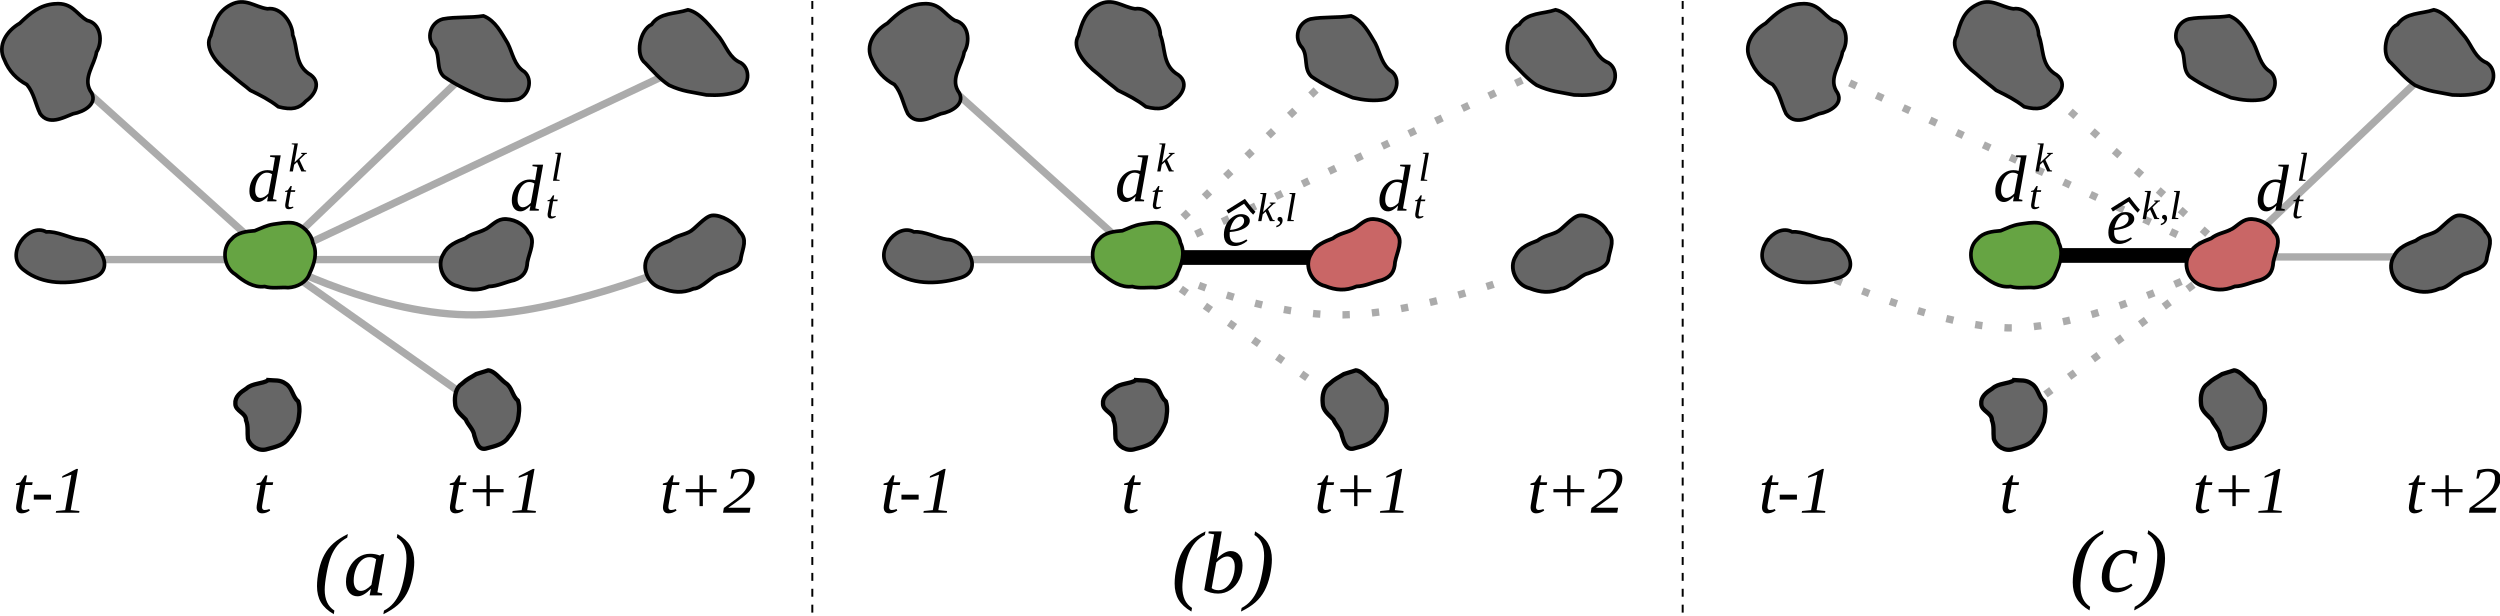
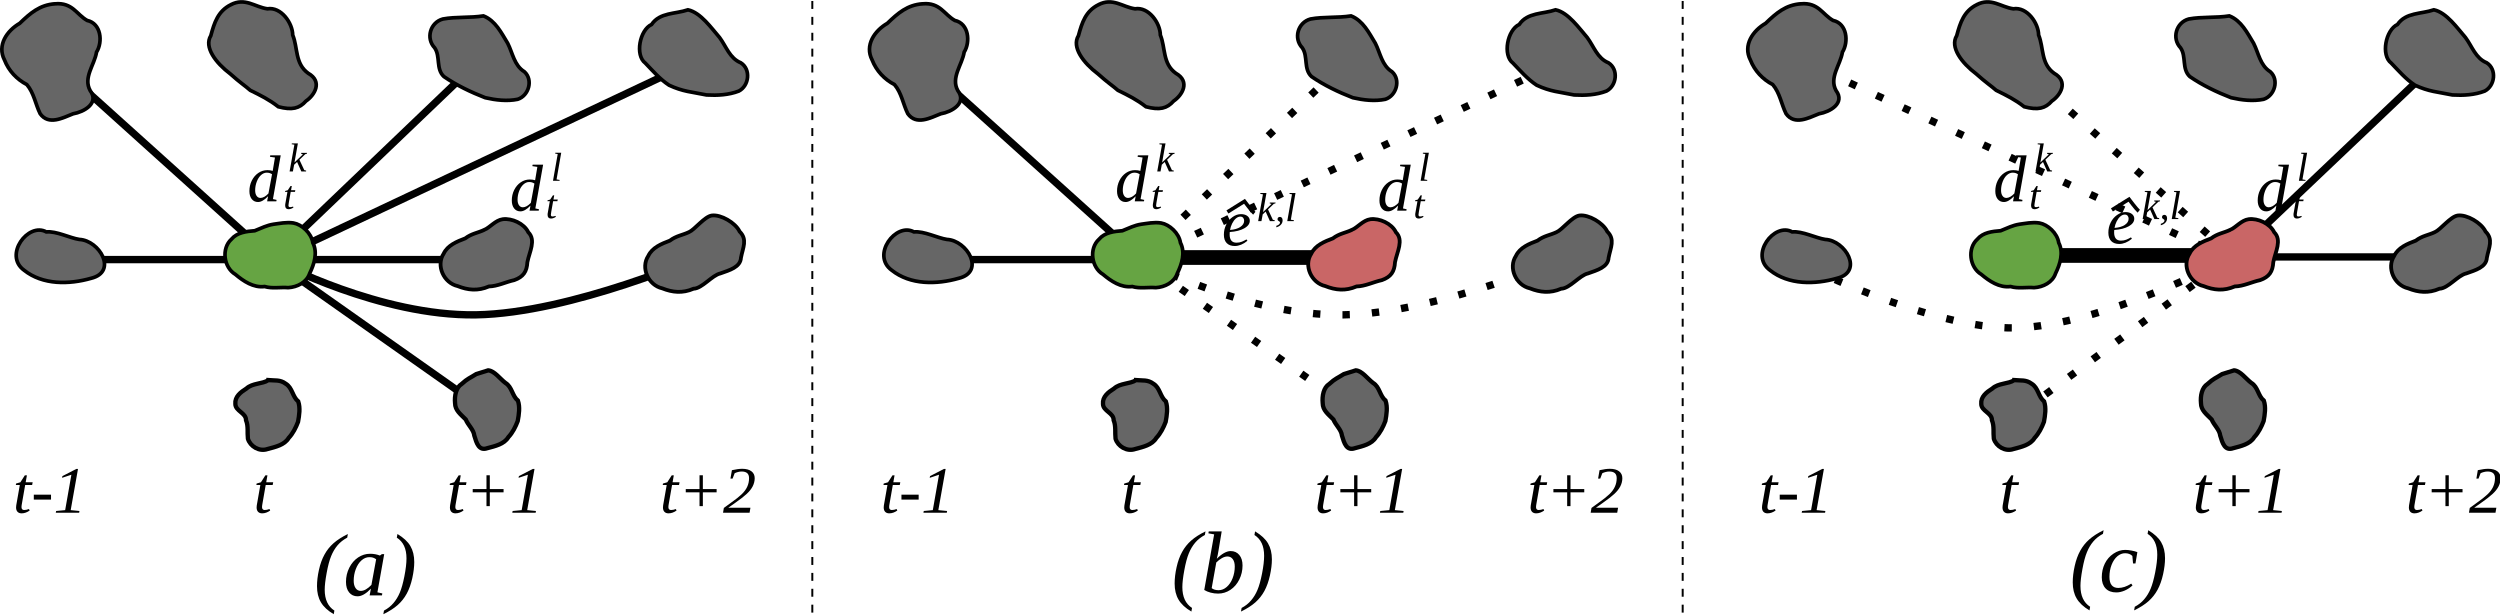
<svg xmlns="http://www.w3.org/2000/svg" width="678.576" height="166.967" id="svg2" version="1.1">
  <defs id="defs4" />
  <g id="layer1" transform="translate(-29.73416,-59.50795)">
-     <path style="opacity:0.33;fill:none;stroke:#000000;stroke-width:2;stroke-linecap:butt;stroke-linejoin:miter;stroke-opacity:1;stroke-miterlimit:4;stroke-dasharray:none" d="m 45.4,129.966 117.757,0" id="path3942" />
-     <path style="opacity:0.33;fill:none;stroke:#000000;stroke-width:2;stroke-linecap:butt;stroke-linejoin:miter;stroke-opacity:1;stroke-miterlimit:4;stroke-dasharray:none" d="m 44.387,76.256 59.183,53.305" id="path3944" />
-     <path style="opacity:0.33;fill:none;stroke:#000000;stroke-width:2;stroke-linecap:butt;stroke-linejoin:miter;stroke-opacity:1;stroke-miterlimit:4;stroke-dasharray:none" d="m 103.772,129.561 56.142,-53.71" id="path3946" />
-     <path style="opacity:0.33;fill:none;stroke:#000000;stroke-width:2;stroke-linecap:butt;stroke-linejoin:miter;stroke-opacity:1;stroke-miterlimit:4;stroke-dasharray:none" d="M 162.144,171.313 103.772,130.169 218.894,75.851" id="path3948" />
-     <path style="opacity:0.33;fill:none;stroke:#000000;stroke-width:2;stroke-linecap:butt;stroke-linejoin:miter;stroke-opacity:1;stroke-miterlimit:4;stroke-dasharray:none" d="m 104.988,130.574 c 0,0 27.97,14.796 53.913,14.39 25.943,-0.405 61.817,-16.214 61.817,-16.214" id="path3950" />
+     <path style="opacity:1;fill:none;stroke:#000000;stroke-width:2;stroke-linecap:butt;stroke-linejoin:miter;stroke-opacity:1;stroke-miterlimit:4;stroke-dasharray:none" d="m 45.4,129.966 117.757,0" id="path3942" />
+     <path style="opacity:1;fill:none;stroke:#000000;stroke-width:2;stroke-linecap:butt;stroke-linejoin:miter;stroke-opacity:1;stroke-miterlimit:4;stroke-dasharray:none" d="m 44.387,76.256 59.183,53.305" id="path3944" />
+     <path style="opacity:1;fill:none;stroke:#000000;stroke-width:2;stroke-linecap:butt;stroke-linejoin:miter;stroke-opacity:1;stroke-miterlimit:4;stroke-dasharray:none" d="m 103.772,129.561 56.142,-53.71" id="path3946" />
+     <path style="opacity:1;fill:none;stroke:#000000;stroke-width:2;stroke-linecap:butt;stroke-linejoin:miter;stroke-opacity:1;stroke-miterlimit:4;stroke-dasharray:none" d="M 162.144,171.313 103.772,130.169 218.894,75.851" id="path3948" />
+     <path style="opacity:1;fill:none;stroke:#000000;stroke-width:2;stroke-linecap:butt;stroke-linejoin:miter;stroke-opacity:1;stroke-miterlimit:4;stroke-dasharray:none" d="m 104.988,130.574 c 0,0 27.97,14.796 53.913,14.39 25.943,-0.405 61.817,-16.214 61.817,-16.214" id="path3950" />
    <path style="fill:#666666;stroke:#000000;stroke-width:1px;stroke-linecap:butt;stroke-linejoin:miter;stroke-opacity:1" d="m 44.694,60.539 c -4.183,0.284 -6.746,2.55 -9.608,5.301 -3.45,1.989 -6.22,5.931 -4.128,9.962 1.139,2.921 3.344,5.26 6.067,6.666 1.935,2.281 2.336,5.332 3.611,7.908 2.306,3.228 6.123,1.135 8.937,0.019 2.956,-0.501 7.181,-2.875 4.633,-6.298 -1.944,-3.548 1.179,-6.976 1.726,-10.432 1.744,-2.811 1.26,-7.794 -2.545,-8.611 -2.927,-1.643 -3.933,-4.892 -8.693,-4.517 z" id="path3757" />
    <path style="fill:#666666;stroke:#000000;stroke-width:1px;stroke-linecap:butt;stroke-linejoin:miter;stroke-opacity:1" d="m 92.357,60.799 c -3.453,1.765 -4.431,4.799 -5.404,8.393 -1.894,3.094 1.305,7.362 5.301,10.374 2.57,2.318 4.122,3.306 5.411,4.454 2.908,1.435 5.116,2.519 7.616,4.467 3.744,0.971 5.695,0.486 7.516,-1.564 2.277,-1.528 4.63,-5.258 0.572,-7.54 -3.606,-2.616 -2.775,-6.935 -4.183,-10.357 -0.024,-3.249 -3.15,-7.727 -6.876,-7.126 -3.417,-0.484 -6.051,-3.157 -9.952,-1.1 z" id="path3757-7" />
    <path style="fill:#666666;stroke:#000000;stroke-width:1px;stroke-linecap:butt;stroke-linejoin:miter;stroke-opacity:1" d="m 42.308,122.459 c -4.915,-2.725 -11.686,6.317 -6.029,10.402 5.068,4.039 12.231,3.888 18.163,2.191 7.315,-1.784 2.296,-10.306 -3.186,-10.555 -2.488,-0.364 -6.265,-2.321 -8.947,-2.038 z" id="path3783" />
    <path style="fill:#666666;stroke:#000000;stroke-width:1.035px;stroke-linecap:butt;stroke-linejoin:miter;stroke-opacity:1" d="m 161.2,121.896 c -1.771,0.835 -3.443,0.992 -5.185,2.312 -2.266,0.854 -4.782,1.88 -5.851,4.134 -2.143,3.244 0.006,7.972 3.796,8.821 2.794,1.108 5.473,1.387 8.48,0.096 2.313,-0.042 4.628,-1.234 6.866,-1.714 2.465,-0.881 3.434,-2.289 3.575,-4.883 0.541,-2.808 2.418,-5.949 0.246,-8.113 -1.139,-2.395 -4.486,-3.853 -6.924,-3.542 -2.007,0.279 -3.46,2.231 -5.003,2.89 z" id="path3799-0" />
    <path style="fill:#666666;stroke:#000000;stroke-width:1px;stroke-linecap:butt;stroke-linejoin:miter;stroke-opacity:1" d="m 160.956,63.825 c -3.649,0.584 -7.414,0.178 -11.022,0.843 -3.433,0.934 -4.673,5.259 -2.214,7.83 1.612,2.348 0.278,5.716 2.506,7.798 3.45,2.381 7.315,4.216 11.214,5.736 2.856,0.651 5.933,1.017 8.815,0.425 2.994,-0.964 4.265,-5.256 1.817,-7.475 -2.786,-1.714 -3.173,-5.064 -4.54,-7.74 -1.718,-2.811 -3.317,-6.123 -6.575,-7.417 z" id="path3842" />
    <path style="fill:#666666;stroke:#000000;stroke-width:1px;stroke-linecap:butt;stroke-linejoin:miter;stroke-opacity:1" d="m 216.483,62.175 c -3.5,1.186 -7.615,0.652 -9.888,3.973 -3.228,1.496 -4.552,8.369 -1.697,10.492 1.982,2.044 3.893,4.315 6.438,5.994 3.8,1.769 6.082,1.804 10.18,2.65 2.925,0.164 6.02,0.009 8.761,-1.057 2.79,-1.452 3.325,-5.896 0.54,-7.673 -3.034,-1.223 -3.976,-4.461 -5.772,-6.871 -2.165,-2.483 -5.132,-6.778 -8.562,-7.508 z" id="path3842-7" />
    <path style="fill:#666666;stroke:#000000;stroke-width:1.035px;stroke-linecap:butt;stroke-linejoin:miter;stroke-opacity:1" d="m 216.74,122.512 c -1.771,0.835 -3.443,0.992 -5.185,2.312 -2.266,0.854 -4.782,1.88 -5.851,4.134 -2.143,3.244 0.006,7.972 3.796,8.821 2.794,1.108 5.473,1.387 8.48,0.096 2.313,-0.042 5.033,-3.667 7.272,-4.146 2.465,-0.881 5.46,-1.681 5.602,-4.275 0.541,-2.808 1.81,-4.935 -0.362,-7.1 -1.139,-2.395 -5.094,-4.664 -7.532,-4.353 -2.007,0.279 -4.676,3.853 -6.219,4.511 z" id="path3799-0-5" />
    <path style="fill:#666666;stroke:#000000;stroke-width:1.174px;stroke-linecap:butt;stroke-linejoin:miter;stroke-opacity:1" d="m 102.609,162.685 c -1.697,1.09 -4.339,0.766 -5.993,2.287 -1.542,0.961 -3.183,2.226 -2.996,4.169 0.002,1.958 2.927,2.418 2.896,4.433 0.659,1.611 0.316,3.35 0.507,5.006 0.617,2.075 3.076,3.603 5.344,2.802 2.086,-0.559 4.567,-1.076 5.717,-2.997 1.17,-1.233 1.963,-2.841 2.544,-4.371 0.328,-1.804 0.647,-3.752 0.058,-5.53 -1.601,-1.318 -1.575,-3.729 -3.401,-4.821 -1.509,-1.139 -2.946,-0.825 -4.676,-0.979 z" id="path3885" />
    <path style="fill:#666666;stroke:#000000;stroke-width:1.174px;stroke-linecap:butt;stroke-linejoin:miter;stroke-opacity:1" d="m 158.997,161.045 c -1.697,1.09 -2.312,1.172 -3.966,2.692 -1.542,0.961 -1.967,3.239 -1.78,5.183 0.002,1.958 1.508,3.026 2.896,4.433 0.659,1.611 2.14,2.742 2.331,4.398 0.617,2.075 1.252,4.211 3.52,3.41 2.086,-0.559 4.567,-1.076 5.717,-2.997 1.17,-1.233 1.963,-2.841 2.544,-4.371 0.328,-1.804 0.647,-3.752 0.058,-5.53 -1.601,-1.318 -1.575,-3.729 -3.401,-4.821 -1.509,-1.139 -2.946,-3.257 -4.676,-3.411 z" id="path3885-9" />
    <path style="fill:#66a443;fill-opacity:1;stroke:#000000;stroke-width:1px;stroke-linecap:butt;stroke-linejoin:miter;stroke-opacity:1" d="m 103.946,120.376 c -1.807,0.299 -3.156,0.989 -5.065,1.76 -2.255,0.176 -4.779,0.447 -6.332,2.305 -2.777,2.504 -2.105,7.647 1.064,9.535 2.208,1.855 4.911,3.692 7.945,3.307 2.082,0.615 4.281,0.128 6.412,0.303 2.44,-0.146 5.004,-1.424 5.818,-3.872 1.228,-2.54 2.225,-5.627 0.854,-8.318 -0.385,-2.62 -2.996,-4.967 -5.261,-5.359 -1.87,-0.301 -3.878,0.145 -5.433,0.34 z" id="path3799" />
    <text xml:space="preserve" style="font-size:18px;font-style:italic;font-weight:normal;line-height:125%;letter-spacing:0px;word-spacing:0px;fill:#000000;fill-opacity:1;stroke:none;font-family:Times New Roman;-inkscape-font-specification:Sans Italic" x="98.529" y="198.675" id="text3952">
      <tspan id="tspan3954" x="98.529" y="198.675">t</tspan>
    </text>
    <text xml:space="preserve" style="font-size:18px;font-style:italic;font-weight:normal;line-height:125%;letter-spacing:0px;word-spacing:0px;fill:#000000;fill-opacity:1;stroke:none;font-family:Times New Roman;-inkscape-font-specification:Sans Italic" x="150.996" y="198.675" id="text3956">
      <tspan id="tspan3958" x="150.996" y="198.675">t+1</tspan>
    </text>
    <text xml:space="preserve" style="font-size:18px;font-style:italic;font-weight:normal;line-height:125%;letter-spacing:0px;word-spacing:0px;fill:#000000;fill-opacity:1;stroke:none;font-family:Times New Roman;-inkscape-font-specification:Sans Italic" x="208.824" y="198.675" id="text3956-7">
      <tspan id="tspan3958-3" x="208.824" y="198.675">t+2</tspan>
    </text>
    <text xml:space="preserve" style="font-size:18px;font-style:italic;font-weight:normal;line-height:125%;letter-spacing:0px;word-spacing:0px;fill:#000000;fill-opacity:1;stroke:none;font-family:Times New Roman;-inkscape-font-specification:Sans Italic" x="33.239" y="198.675" id="text3983">
      <tspan x="33.239" y="198.675" id="tspan3987">t-1</tspan>
    </text>
    <text xml:space="preserve" style="font-size:18px;font-style:italic;font-weight:normal;line-height:125%;letter-spacing:0px;word-spacing:0px;fill:#000000;fill-opacity:1;stroke:none;font-family:Times New Roman;-inkscape-font-specification:Sans Italic" x="96.881" y="114.157" id="text3991">
      <tspan id="tspan3993" x="96.881" y="114.157">d</tspan>
    </text>
    <text xml:space="preserve" style="font-size:9px;font-style:italic;font-weight:normal;line-height:125%;letter-spacing:0px;word-spacing:0px;fill:#000000;fill-opacity:1;stroke:none;font-family:Times New Roman;-inkscape-font-specification:Sans Italic" x="23.511" y="101.997" id="text3995">
      <tspan id="tspan3997" x="23.511" y="101.997" />
    </text>
    <text xml:space="preserve" style="font-size:11px;font-style:italic;font-weight:normal;line-height:125%;letter-spacing:0px;word-spacing:0px;fill:#000000;fill-opacity:1;stroke:none;font-family:Times New Roman;-inkscape-font-specification:Sans Italic" x="108.028" y="106.05" id="text3999">
      <tspan id="tspan4001" x="108.028" y="106.05">k</tspan>
    </text>
    <text xml:space="preserve" style="font-size:11px;font-style:italic;font-weight:normal;line-height:125%;letter-spacing:0px;word-spacing:0px;fill:#000000;fill-opacity:1;stroke:none;font-family:Times New Roman;-inkscape-font-specification:Sans Italic" x="106.61" y="116.184" id="text4003">
      <tspan id="tspan4005" x="106.61" y="116.184">t</tspan>
    </text>
    <text xml:space="preserve" style="font-size:18px;font-style:italic;font-weight:normal;line-height:125%;letter-spacing:0px;word-spacing:0px;fill:#000000;fill-opacity:1;stroke:none;font-family:Times New Roman;-inkscape-font-specification:Sans Italic" x="168.106" y="116.696" id="text3991-6">
      <tspan id="tspan3993-8" x="168.106" y="116.696">d</tspan>
    </text>
-     <text xml:space="preserve" style="font-size:11px;font-style:italic;font-weight:normal;line-height:125%;letter-spacing:0px;word-spacing:0px;fill:#000000;fill-opacity:1;stroke:none;font-family:Times New Roman;-inkscape-font-specification:Sans Italic" x="179.254" y="108.588" id="text3999-5">
+     <text xml:space="preserve" style="font-size:11px;font-style:italic;font-weight:normal;line-height:125%;letter-spacing:0px;word-spacing:0px;fill:#000000;fill-opacity:1;stroke:none;font-family:Times New Roman;-inkscape-font-specification:Sans Italic;opacity:1" x="179.254" y="108.588" id="text3999-5">
      <tspan id="tspan4001-1" x="179.254" y="108.588">l</tspan>
    </text>
    <text xml:space="preserve" style="font-size:11px;font-style:italic;font-weight:normal;line-height:125%;letter-spacing:0px;word-spacing:0px;fill:#000000;fill-opacity:1;stroke:none;font-family:Times New Roman;-inkscape-font-specification:Sans Italic" x="177.835" y="118.722" id="text4003-8">
      <tspan id="tspan4005-5" x="177.835" y="118.722">t</tspan>
    </text>
-     <path style="opacity:0.33;fill:none;stroke:#000000;stroke-width:2;stroke-linecap:butt;stroke-linejoin:miter;stroke-opacity:1;stroke-miterlimit:4;stroke-dasharray:none" d="m 280.903,129.966 57.818,0" id="path3942-1" />
-     <path style="opacity:0.33;fill:none;stroke:#000000;stroke-width:2;stroke-linecap:butt;stroke-linejoin:miter;stroke-opacity:1;stroke-miterlimit:4;stroke-dasharray:none" d="m 279.889,76.256 59.183,53.305" id="path3944-1" />
-     <path style="opacity:0.33;fill:none;stroke:#000000;stroke-width:2;stroke-linecap:butt;stroke-linejoin:miter;stroke-miterlimit:4;stroke-opacity:1;stroke-dasharray:2,6;stroke-dashoffset:0" d="M 339.275,129.561 395.417,75.851" id="path3946-0" />
-     <path style="opacity:0.33;fill:none;stroke:#000000;stroke-width:2;stroke-linecap:butt;stroke-linejoin:miter;stroke-miterlimit:4;stroke-opacity:1;stroke-dasharray:2,6;stroke-dashoffset:0" d="M 397.646,171.313 339.275,130.169 454.397,75.851" id="path3948-2" />
-     <path style="opacity:0.33;fill:none;stroke:#000000;stroke-width:2;stroke-linecap:butt;stroke-linejoin:miter;stroke-miterlimit:4;stroke-opacity:1;stroke-dasharray:2,6;stroke-dashoffset:0" d="m 340.491,130.574 c 0,0 27.97,14.796 53.913,14.39 25.943,-0.405 61.817,-16.214 61.817,-16.214" id="path3950-1" />
+     <path style="opacity:1;fill:none;stroke:#000000;stroke-width:2;stroke-linecap:butt;stroke-linejoin:miter;stroke-opacity:1;stroke-miterlimit:4;stroke-dasharray:none" d="m 280.903,129.966 57.818,0" id="path3942-1" />
+     <path style="opacity:1;fill:none;stroke:#000000;stroke-width:2;stroke-linecap:butt;stroke-linejoin:miter;stroke-opacity:1;stroke-miterlimit:4;stroke-dasharray:none" d="m 279.889,76.256 59.183,53.305" id="path3944-1" />
+     <path style="opacity:1;fill:none;stroke:#000000;stroke-width:2;stroke-linecap:butt;stroke-linejoin:miter;stroke-miterlimit:4;stroke-opacity:1;stroke-dasharray:2, 6;stroke-dashoffset:0" d="M 339.275,129.561 395.417,75.851" id="path3946-0" />
+     <path style="opacity:1;fill:none;stroke:#000000;stroke-width:2;stroke-linecap:butt;stroke-linejoin:miter;stroke-miterlimit:4;stroke-opacity:1;stroke-dasharray:2, 6;stroke-dashoffset:0" d="M 397.646,171.313 339.275,130.169 454.397,75.851" id="path3948-2" />
+     <path style="opacity:1;fill:none;stroke:#000000;stroke-width:2;stroke-linecap:butt;stroke-linejoin:miter;stroke-miterlimit:4;stroke-opacity:1;stroke-dasharray:2, 6;stroke-dashoffset:0" d="m 340.491,130.574 c 0,0 27.97,14.796 53.913,14.39 25.943,-0.405 61.817,-16.214 61.817,-16.214" id="path3950-1" />
    <path style="fill:#666666;stroke:#000000;stroke-width:1px;stroke-linecap:butt;stroke-linejoin:miter;stroke-opacity:1" d="m 280.197,60.539 c -4.183,0.284 -6.746,2.55 -9.608,5.301 -3.45,1.989 -6.22,5.931 -4.128,9.962 1.139,2.921 3.344,5.26 6.067,6.666 1.935,2.281 2.336,5.332 3.611,7.908 2.306,3.228 6.123,1.135 8.937,0.019 2.956,-0.501 7.181,-2.875 4.633,-6.298 -1.944,-3.548 1.179,-6.976 1.726,-10.432 1.744,-2.811 1.26,-7.794 -2.545,-8.611 -2.927,-1.643 -3.933,-4.892 -8.693,-4.517 z" id="path3757-2" />
    <path style="fill:#666666;stroke:#000000;stroke-width:1px;stroke-linecap:butt;stroke-linejoin:miter;stroke-opacity:1" d="m 327.86,60.799 c -3.453,1.765 -4.431,4.799 -5.404,8.393 -1.894,3.094 1.305,7.362 5.301,10.374 2.57,2.318 4.122,3.306 5.411,4.454 2.908,1.435 5.116,2.519 7.616,4.467 3.744,0.971 5.695,0.486 7.516,-1.564 2.277,-1.528 4.63,-5.258 0.572,-7.54 -3.606,-2.616 -2.775,-6.935 -4.183,-10.357 -0.024,-3.249 -3.15,-7.727 -6.876,-7.126 -3.417,-0.484 -6.051,-3.157 -9.952,-1.1 z" id="path3757-7-5" />
    <path style="fill:#666666;stroke:#000000;stroke-width:1px;stroke-linecap:butt;stroke-linejoin:miter;stroke-opacity:1" d="m 277.81,122.459 c -4.915,-2.725 -11.686,6.317 -6.029,10.402 5.068,4.039 12.231,3.888 18.163,2.191 7.315,-1.784 2.296,-10.306 -3.186,-10.555 -2.488,-0.364 -6.265,-2.321 -8.947,-2.038 z" id="path3783-7" />
    <path style="fill:#666666;stroke:#000000;stroke-width:1px;stroke-linecap:butt;stroke-linejoin:miter;stroke-opacity:1" d="m 396.459,63.825 c -3.649,0.584 -7.414,0.178 -11.022,0.843 -3.433,0.934 -4.673,5.259 -2.214,7.83 1.612,2.348 0.278,5.716 2.506,7.798 3.45,2.381 7.315,4.216 11.214,5.736 2.856,0.651 5.933,1.017 8.815,0.425 2.994,-0.964 4.265,-5.256 1.817,-7.475 -2.786,-1.714 -3.173,-5.064 -4.54,-7.74 -1.718,-2.811 -3.317,-6.123 -6.575,-7.417 z" id="path3842-5" />
    <path style="fill:#666666;stroke:#000000;stroke-width:1px;stroke-linecap:butt;stroke-linejoin:miter;stroke-opacity:1" d="m 451.985,62.175 c -3.5,1.186 -7.615,0.652 -9.888,3.973 -3.228,1.496 -4.552,8.369 -1.697,10.492 1.982,2.044 3.893,4.315 6.438,5.994 3.8,1.769 6.082,1.804 10.18,2.65 2.925,0.164 6.02,0.009 8.761,-1.057 2.79,-1.452 3.325,-5.896 0.54,-7.673 -3.034,-1.223 -3.976,-4.461 -5.772,-6.871 -2.165,-2.483 -5.132,-6.778 -8.562,-7.508 z" id="path3842-7-0" />
    <path style="fill:#666666;stroke:#000000;stroke-width:1.035px;stroke-linecap:butt;stroke-linejoin:miter;stroke-opacity:1" d="m 452.243,122.512 c -1.771,0.835 -3.443,0.992 -5.185,2.312 -2.266,0.854 -4.782,1.88 -5.851,4.134 -2.143,3.244 0.006,7.972 3.796,8.821 2.794,1.108 5.473,1.387 8.48,0.096 2.313,-0.042 5.033,-3.667 7.272,-4.146 2.465,-0.881 5.46,-1.681 5.602,-4.275 0.541,-2.808 1.81,-4.935 -0.362,-7.1 -1.139,-2.395 -5.094,-4.664 -7.532,-4.353 -2.007,0.279 -4.676,3.853 -6.219,4.511 z" id="path3799-0-5-1" />
    <path style="fill:#666666;stroke:#000000;stroke-width:1.174px;stroke-linecap:butt;stroke-linejoin:miter;stroke-opacity:1" d="m 338.111,162.685 c -1.697,1.09 -4.339,0.766 -5.993,2.287 -1.542,0.961 -3.183,2.226 -2.996,4.169 0.002,1.958 2.927,2.418 2.896,4.433 0.659,1.611 0.316,3.35 0.507,5.006 0.617,2.075 3.076,3.603 5.344,2.802 2.086,-0.559 4.567,-1.076 5.717,-2.997 1.17,-1.233 1.963,-2.841 2.544,-4.371 0.328,-1.804 0.647,-3.752 0.058,-5.53 -1.601,-1.318 -1.575,-3.729 -3.401,-4.821 -1.509,-1.139 -2.946,-0.825 -4.676,-0.979 z" id="path3885-5" />
    <path style="fill:#666666;stroke:#000000;stroke-width:1.174px;stroke-linecap:butt;stroke-linejoin:miter;stroke-opacity:1" d="m 394.5,161.045 c -1.697,1.09 -2.312,1.172 -3.966,2.692 -1.542,0.961 -1.967,3.239 -1.78,5.183 0.002,1.958 1.508,3.026 2.896,4.433 0.659,1.611 2.14,2.742 2.331,4.398 0.617,2.075 1.252,4.211 3.52,3.41 2.086,-0.559 4.567,-1.076 5.717,-2.997 1.17,-1.233 1.963,-2.841 2.544,-4.371 0.328,-1.804 0.647,-3.752 0.058,-5.53 -1.601,-1.318 -1.575,-3.729 -3.401,-4.821 -1.509,-1.139 -2.946,-3.257 -4.676,-3.411 z" id="path3885-9-8" />
    <text xml:space="preserve" style="font-size:18px;font-style:italic;font-weight:normal;line-height:125%;letter-spacing:0px;word-spacing:0px;fill:#000000;fill-opacity:1;stroke:none;font-family:Times New Roman;-inkscape-font-specification:Sans Italic" x="334.032" y="198.675" id="text3952-7">
      <tspan id="tspan3954-1" x="334.032" y="198.675">t</tspan>
    </text>
    <text xml:space="preserve" style="font-size:18px;font-style:italic;font-weight:normal;line-height:125%;letter-spacing:0px;word-spacing:0px;fill:#000000;fill-opacity:1;stroke:none;font-family:Times New Roman;-inkscape-font-specification:Sans Italic" x="386.499" y="198.675" id="text3956-9">
      <tspan id="tspan3958-0" x="386.499" y="198.675">t+1</tspan>
    </text>
    <text xml:space="preserve" style="font-size:18px;font-style:italic;font-weight:normal;line-height:125%;letter-spacing:0px;word-spacing:0px;fill:#000000;fill-opacity:1;stroke:none;font-family:Times New Roman;-inkscape-font-specification:Sans Italic" x="444.327" y="198.675" id="text3956-7-2">
      <tspan id="tspan3958-3-3" x="444.327" y="198.675">t+2</tspan>
    </text>
    <text xml:space="preserve" style="font-size:18px;font-style:italic;font-weight:normal;line-height:125%;letter-spacing:0px;word-spacing:0px;fill:#000000;fill-opacity:1;stroke:none;font-family:Times New Roman;-inkscape-font-specification:Sans Italic" x="268.742" y="198.675" id="text3983-9">
      <tspan x="268.742" y="198.675" id="tspan3987-8">t-1</tspan>
    </text>
    <text xml:space="preserve" style="font-size:18px;font-style:italic;font-weight:normal;line-height:125%;letter-spacing:0px;word-spacing:0px;fill:#000000;fill-opacity:1;stroke:none;font-family:Times New Roman;-inkscape-font-specification:Sans Italic" x="332.383" y="114.157" id="text3991-0">
      <tspan id="tspan3993-3" x="332.383" y="114.157">d</tspan>
    </text>
    <text xml:space="preserve" style="font-size:11px;font-style:italic;font-weight:normal;line-height:125%;letter-spacing:0px;word-spacing:0px;fill:#000000;fill-opacity:1;stroke:none;font-family:Times New Roman;-inkscape-font-specification:Sans Italic" x="343.531" y="106.05" id="text3999-1">
      <tspan id="tspan4001-5" x="343.531" y="106.05">k</tspan>
    </text>
    <text xml:space="preserve" style="font-size:11px;font-style:italic;font-weight:normal;line-height:125%;letter-spacing:0px;word-spacing:0px;fill:#000000;fill-opacity:1;stroke:none;font-family:Times New Roman;-inkscape-font-specification:Sans Italic" x="342.112" y="116.184" id="text4003-7">
      <tspan id="tspan4005-7" x="342.112" y="116.184">t</tspan>
    </text>
    <text xml:space="preserve" style="font-size:18px;font-style:italic;font-weight:normal;line-height:125%;letter-spacing:0px;word-spacing:0px;fill:#000000;fill-opacity:1;stroke:none;font-family:Times New Roman;-inkscape-font-specification:Sans Italic" x="403.609" y="116.696" id="text3991-6-7">
      <tspan id="tspan3993-8-0" x="403.609" y="116.696">d</tspan>
    </text>
    <text xml:space="preserve" style="font-size:11px;font-style:italic;font-weight:normal;line-height:125%;letter-spacing:0px;word-spacing:0px;fill:#000000;fill-opacity:1;stroke:none;font-family:Times New Roman;-inkscape-font-specification:Sans Italic" x="414.756" y="108.588" id="text3999-5-9">
      <tspan id="tspan4001-1-8" x="414.756" y="108.588">l</tspan>
    </text>
    <text xml:space="preserve" style="font-size:11px;font-style:italic;font-weight:normal;line-height:125%;letter-spacing:0px;word-spacing:0px;fill:#000000;fill-opacity:1;stroke:none;font-family:Times New Roman;-inkscape-font-specification:Sans Italic" x="413.337" y="118.722" id="text4003-8-0">
      <tspan id="tspan4005-5-3" x="413.337" y="118.722">t</tspan>
    </text>
    <path style="fill:none;stroke:#000000;stroke-width:4;stroke-linecap:butt;stroke-linejoin:miter;stroke-miterlimit:4;stroke-opacity:1;stroke-dasharray:none" d="m 337.363,129.405 56.105,0" id="path3942-1-0" />
    <path style="fill:#c96666;fill-opacity:1;stroke:#000000;stroke-width:1.035px;stroke-linecap:butt;stroke-linejoin:miter;stroke-opacity:1" d="m 396.703,121.896 c -1.771,0.835 -3.443,0.992 -5.185,2.312 -2.266,0.854 -4.782,1.88 -5.851,4.134 -2.143,3.244 0.006,7.972 3.796,8.821 2.794,1.108 5.473,1.387 8.48,0.096 2.313,-0.042 4.628,-1.234 6.866,-1.714 2.465,-0.881 3.434,-2.289 3.575,-4.883 0.541,-2.808 2.418,-5.949 0.246,-8.113 -1.139,-2.395 -4.486,-3.853 -6.924,-3.542 -2.007,0.279 -3.46,2.231 -5.003,2.89 z" id="path3799-0-3" />
    <path style="fill:#66a443;fill-opacity:1;stroke:#000000;stroke-width:1px;stroke-linecap:butt;stroke-linejoin:miter;stroke-opacity:1" d="m 339.448,120.376 c -1.807,0.299 -3.156,0.989 -5.065,1.76 -2.255,0.176 -4.779,0.447 -6.332,2.305 -2.777,2.504 -2.105,7.647 1.064,9.535 2.208,1.855 4.911,3.692 7.945,3.307 2.082,0.615 4.281,0.128 6.412,0.303 2.44,-0.146 5.004,-1.424 5.818,-3.872 1.228,-2.54 2.225,-5.627 0.854,-8.318 -0.385,-2.62 -2.996,-4.967 -5.261,-5.359 -1.87,-0.301 -3.878,0.145 -5.433,0.34 z" id="path3799-6" />
    <path style="fill:#666666;stroke:#000000;stroke-width:1px;stroke-linecap:butt;stroke-linejoin:miter;stroke-opacity:1" d="m 634.848,63.825 c -3.649,0.584 -7.414,0.178 -11.022,0.843 -3.433,0.934 -4.673,5.259 -2.214,7.83 1.612,2.348 0.278,5.716 2.506,7.798 3.45,2.381 7.315,4.216 11.214,5.736 2.856,0.651 5.933,1.017 8.815,0.425 2.994,-0.964 4.265,-5.256 1.817,-7.475 -2.786,-1.714 -3.173,-5.064 -4.54,-7.74 -1.718,-2.811 -3.317,-6.123 -6.575,-7.417 z" id="path3842-5-1" />
    <path style="fill:#666666;stroke:#000000;stroke-width:1.174px;stroke-linecap:butt;stroke-linejoin:miter;stroke-opacity:1" d="m 632.89,161.045 c -1.697,1.09 -2.312,1.172 -3.966,2.692 -1.542,0.961 -1.967,3.239 -1.78,5.183 0.002,1.958 1.508,3.026 2.896,4.433 0.659,1.611 2.14,2.742 2.331,4.398 0.617,2.075 1.252,4.211 3.52,3.41 2.086,-0.559 4.567,-1.076 5.717,-2.997 1.17,-1.233 1.963,-2.841 2.544,-4.371 0.328,-1.804 0.647,-3.752 0.058,-5.53 -1.601,-1.318 -1.575,-3.729 -3.401,-4.821 -1.509,-1.139 -2.946,-3.257 -4.676,-3.411 z" id="path3885-9-8-2" />
    <text xml:space="preserve" style="font-size:18px;font-style:italic;font-weight:normal;line-height:125%;letter-spacing:0px;word-spacing:0px;fill:#000000;fill-opacity:1;stroke:none;font-family:Times New Roman;-inkscape-font-specification:Sans Italic" x="572.421" y="198.675" id="text3952-7-9">
      <tspan id="tspan3954-1-0" x="572.421" y="198.675">t</tspan>
    </text>
    <text xml:space="preserve" style="font-size:18px;font-style:italic;font-weight:normal;line-height:125%;letter-spacing:0px;word-spacing:0px;fill:#000000;fill-opacity:1;stroke:none;font-family:Times New Roman;-inkscape-font-specification:Sans Italic" x="624.889" y="198.675" id="text3956-9-9">
      <tspan id="tspan3958-0-1" x="624.889" y="198.675">t+1</tspan>
    </text>
    <text xml:space="preserve" style="font-size:18px;font-style:italic;font-weight:normal;line-height:125%;letter-spacing:0px;word-spacing:0px;fill:#000000;fill-opacity:1;stroke:none;font-family:Times New Roman;-inkscape-font-specification:Sans Italic" x="682.717" y="198.675" id="text3956-7-2-7">
      <tspan id="tspan3958-3-3-4" x="682.717" y="198.675">t+2</tspan>
    </text>
    <text xml:space="preserve" style="font-size:18px;font-style:italic;font-weight:normal;line-height:125%;letter-spacing:0px;word-spacing:0px;fill:#000000;fill-opacity:1;stroke:none;font-family:Times New Roman;-inkscape-font-specification:Sans Italic" x="507.132" y="198.675" id="text3983-9-2">
      <tspan x="507.132" y="198.675" id="tspan3987-8-7">t-1</tspan>
    </text>
    <text xml:space="preserve" style="font-size:18px;font-style:italic;font-weight:normal;line-height:125%;letter-spacing:0px;word-spacing:0px;fill:#000000;fill-opacity:1;stroke:none;font-family:Times New Roman;-inkscape-font-specification:Sans Italic" x="570.773" y="114.157" id="text3991-0-5">
      <tspan id="tspan3993-3-5" x="570.773" y="114.157">d</tspan>
    </text>
    <text xml:space="preserve" style="font-size:11px;font-style:italic;font-weight:normal;line-height:125%;letter-spacing:0px;word-spacing:0px;fill:#000000;fill-opacity:1;stroke:none;font-family:Times New Roman;-inkscape-font-specification:Sans Italic" x="581.921" y="106.05" id="text3999-1-7">
      <tspan id="tspan4001-5-1" x="581.921" y="106.05">k</tspan>
    </text>
    <text xml:space="preserve" style="font-size:11px;font-style:italic;font-weight:normal;line-height:125%;letter-spacing:0px;word-spacing:0px;fill:#000000;fill-opacity:1;stroke:none;font-family:Times New Roman;-inkscape-font-specification:Sans Italic" x="580.502" y="116.184" id="text4003-7-3">
      <tspan id="tspan4005-7-7" x="580.502" y="116.184">t</tspan>
    </text>
    <text xml:space="preserve" style="font-size:18px;font-style:italic;font-weight:normal;line-height:125%;letter-spacing:0px;word-spacing:0px;fill:#000000;fill-opacity:1;stroke:none;font-family:Times New Roman;-inkscape-font-specification:Sans Italic" x="641.998" y="116.696" id="text3991-6-7-7">
      <tspan id="tspan3993-8-0-8" x="641.998" y="116.696">d</tspan>
    </text>
    <text xml:space="preserve" style="font-size:11px;font-style:italic;font-weight:normal;line-height:125%;letter-spacing:0px;word-spacing:0px;fill:#000000;fill-opacity:1;stroke:none;font-family:Times New Roman;-inkscape-font-specification:Sans Italic" x="653.146" y="108.588" id="text3999-5-9-5">
      <tspan id="tspan4001-1-8-6" x="653.146" y="108.588">l</tspan>
    </text>
    <text xml:space="preserve" style="font-size:11px;font-style:italic;font-weight:normal;line-height:125%;letter-spacing:0px;word-spacing:0px;fill:#000000;fill-opacity:1;stroke:none;font-family:Times New Roman;-inkscape-font-specification:Sans Italic" x="651.727" y="118.722" id="text4003-8-0-5">
      <tspan id="tspan4005-5-3-7" x="651.727" y="118.722">t</tspan>
    </text>
-     <path style="opacity:0.33;fill:none;stroke:#000000;stroke-width:2;stroke-linecap:butt;stroke-linejoin:miter;stroke-miterlimit:4;stroke-opacity:1;stroke-dasharray:2,6;stroke-dashoffset:0" d="m 573.776,73.754 61.828,55.24 -58.787,43.584" id="path4301" />
-     <path style="opacity:0.33;fill:none;stroke:#000000;stroke-width:2;stroke-linecap:butt;stroke-linejoin:miter;stroke-opacity:1;stroke-miterlimit:4;stroke-dasharray:none" d="m 691.351,76.288 -55.747,52.959 58.787,0" id="path4303" />
-     <path style="opacity:0.33;fill:none;stroke:#000000;stroke-width:2;stroke-linecap:butt;stroke-linejoin:miter;stroke-miterlimit:4;stroke-opacity:1;stroke-dasharray:2,6;stroke-dashoffset:0" d="M 517.269,75.274 634.844,129.754 c 0,0 -34.715,18.244 -58.027,18.751 -23.312,0.507 -60.054,-18.244 -60.054,-18.244" id="path4305" />
+     <path style="opacity:1;fill:none;stroke:#000000;stroke-width:2;stroke-linecap:butt;stroke-linejoin:miter;stroke-miterlimit:4;stroke-opacity:1;stroke-dasharray:2, 6;stroke-dashoffset:0" d="m 573.776,73.754 61.828,55.24 -58.787,43.584" id="path4301" />
+     <path style="opacity:1;fill:none;stroke:#000000;stroke-width:2;stroke-linecap:butt;stroke-linejoin:miter;stroke-opacity:1;stroke-miterlimit:4;stroke-dasharray:none" d="m 691.351,76.288 -55.747,52.959 58.787,0" id="path4303" />
+     <path style="opacity:1;fill:none;stroke:#000000;stroke-width:2;stroke-linecap:butt;stroke-linejoin:miter;stroke-miterlimit:4;stroke-opacity:1;stroke-dasharray:2, 6;stroke-dashoffset:0" d="M 517.269,75.274 634.844,129.754 c 0,0 -34.715,18.244 -58.027,18.751 -23.312,0.507 -60.054,-18.244 -60.054,-18.244" id="path4305" />
    <path style="fill:#666666;stroke:#000000;stroke-width:1px;stroke-linecap:butt;stroke-linejoin:miter;stroke-opacity:1" d="m 518.586,60.539 c -4.183,0.284 -6.746,2.55 -9.608,5.301 -3.45,1.989 -6.22,5.931 -4.128,9.962 1.139,2.921 3.344,5.26 6.067,6.666 1.935,2.281 2.336,5.332 3.611,7.908 2.306,3.228 6.123,1.135 8.937,0.019 2.956,-0.501 7.181,-2.875 4.633,-6.298 -1.944,-3.548 1.179,-6.976 1.726,-10.432 1.744,-2.811 1.26,-7.794 -2.545,-8.611 -2.927,-1.643 -3.933,-4.892 -8.693,-4.517 z" id="path3757-2-8" />
    <path style="fill:#666666;stroke:#000000;stroke-width:1px;stroke-linecap:butt;stroke-linejoin:miter;stroke-opacity:1" d="m 566.249,60.799 c -3.453,1.765 -4.431,4.799 -5.404,8.393 -1.894,3.094 1.305,7.362 5.301,10.374 2.57,2.318 4.122,3.306 5.411,4.454 2.908,1.435 5.116,2.519 7.616,4.467 3.744,0.971 5.695,0.486 7.516,-1.564 2.277,-1.528 4.63,-5.258 0.572,-7.54 -3.606,-2.616 -2.775,-6.935 -4.183,-10.357 -0.024,-3.249 -3.15,-7.727 -6.876,-7.126 -3.417,-0.484 -6.051,-3.157 -9.952,-1.1 z" id="path3757-7-5-5" />
    <path style="fill:#666666;stroke:#000000;stroke-width:1px;stroke-linecap:butt;stroke-linejoin:miter;stroke-opacity:1" d="m 516.2,122.459 c -4.915,-2.725 -11.686,6.317 -6.029,10.402 5.068,4.039 12.231,3.888 18.163,2.191 7.315,-1.784 2.296,-10.306 -3.186,-10.555 -2.488,-0.364 -6.265,-2.321 -8.947,-2.038 z" id="path3783-7-9" />
    <path style="fill:#666666;stroke:#000000;stroke-width:1px;stroke-linecap:butt;stroke-linejoin:miter;stroke-opacity:1" d="m 690.375,62.175 c -3.5,1.186 -7.615,0.652 -9.888,3.973 -3.228,1.496 -4.552,8.369 -1.697,10.492 1.982,2.044 3.893,4.315 6.438,5.994 3.8,1.769 6.082,1.804 10.18,2.65 2.925,0.164 6.02,0.009 8.761,-1.057 2.79,-1.452 3.325,-5.896 0.54,-7.673 -3.034,-1.223 -3.976,-4.461 -5.772,-6.871 -2.165,-2.483 -5.132,-6.778 -8.562,-7.508 z" id="path3842-7-0-3" />
    <path style="fill:#666666;stroke:#000000;stroke-width:1.035px;stroke-linecap:butt;stroke-linejoin:miter;stroke-opacity:1" d="m 690.633,122.512 c -1.771,0.835 -3.443,0.992 -5.185,2.312 -2.266,0.854 -4.782,1.88 -5.851,4.134 -2.143,3.244 0.006,7.972 3.796,8.821 2.794,1.108 5.473,1.387 8.48,0.096 2.313,-0.042 5.033,-3.667 7.272,-4.146 2.465,-0.881 5.46,-1.681 5.602,-4.275 0.541,-2.808 1.81,-4.935 -0.362,-7.1 -1.139,-2.395 -5.094,-4.664 -7.532,-4.353 -2.007,0.279 -4.676,3.853 -6.219,4.511 z" id="path3799-0-5-1-1" />
    <path style="fill:#666666;stroke:#000000;stroke-width:1.174px;stroke-linecap:butt;stroke-linejoin:miter;stroke-opacity:1" d="m 576.501,162.685 c -1.697,1.09 -4.339,0.766 -5.993,2.287 -1.542,0.961 -3.183,2.226 -2.996,4.169 0.002,1.958 2.927,2.418 2.896,4.433 0.659,1.611 0.316,3.35 0.507,5.006 0.617,2.075 3.076,3.603 5.344,2.802 2.086,-0.559 4.567,-1.076 5.717,-2.997 1.17,-1.233 1.963,-2.841 2.544,-4.371 0.328,-1.804 0.647,-3.752 0.058,-5.53 -1.601,-1.318 -1.575,-3.729 -3.401,-4.821 -1.509,-1.139 -2.946,-0.825 -4.676,-0.979 z" id="path3885-5-4" />
    <g id="g4493" transform="translate(-164.0317,-29.63482)">
      <text id="text4483" y="149.159" x="534.956" style="font-size:11px;font-style:italic;font-weight:normal;line-height:125%;letter-spacing:0px;word-spacing:0px;fill:#000000;fill-opacity:1;stroke:none;font-family:Times New Roman;-inkscape-font-specification:Sans Italic" xml:space="preserve">
        <tspan y="149.159" x="534.956" id="tspan4485">k,l</tspan>
      </text>
      <text transform="translate(29.73416,59.53086)" id="text4487" y="96.221" x="495.682" style="font-size:18px;font-style:italic;font-weight:normal;line-height:125%;letter-spacing:0px;word-spacing:0px;fill:#000000;fill-opacity:1;stroke:none;font-family:Times New Roman;-inkscape-font-specification:Sans Italic" xml:space="preserve">
        <tspan y="96.221" x="495.682" id="tspan4489">e</tspan>
      </text>
      <path transform="translate(29.73416,59.53086)" id="path4491" d="m 504.486,87.494 c -0.579,-0.463 -2.663,-3.241 -2.663,-3.241 l -4.63,2.894" style="fill:none;stroke:#000000;stroke-width:1px;stroke-linecap:butt;stroke-linejoin:miter;stroke-opacity:1" />
    </g>
    <text xml:space="preserve" style="font-size:18px;font-style:italic;font-weight:normal;line-height:125%;letter-spacing:0px;word-spacing:0px;fill:#000000;fill-opacity:1;stroke:none;font-family:Times New Roman;-inkscape-font-specification:Sans Italic" x="114.934" y="221.112" id="text4651">
      <tspan id="tspan4653" x="114.934" y="221.112" style="font-size:24px">(a)</tspan>
    </text>
    <text xml:space="preserve" style="font-size:18px;font-style:italic;font-weight:normal;line-height:125%;letter-spacing:0px;word-spacing:0px;fill:#000000;fill-opacity:1;stroke:none;font-family:Times New Roman;-inkscape-font-specification:Sans Italic" x="347.722" y="220.395" id="text4651-5">
      <tspan id="tspan4653-5" x="347.722" y="220.395" style="font-size:24px">(b)</tspan>
    </text>
    <text xml:space="preserve" style="font-size:18px;font-style:italic;font-weight:normal;line-height:125%;letter-spacing:0px;word-spacing:0px;fill:#000000;fill-opacity:1;stroke:none;font-family:Times New Roman;-inkscape-font-specification:Sans Italic" x="591.495" y="220.08" id="text4651-1">
      <tspan id="tspan4653-9" x="591.495" y="220.08" style="font-size:24px">(c)</tspan>
    </text>
    <path style="fill:none;stroke:#000000;stroke-width:4;stroke-linecap:butt;stroke-linejoin:miter;stroke-miterlimit:4;stroke-opacity:1;stroke-dasharray:none" d="m 577.438,128.849 56.105,0" id="path3942-1-0-4" />
    <g id="g4493-9" transform="translate(76.04305,-30.19074)">
      <text id="text4483-6" y="149.159" x="534.956" style="font-size:11px;font-style:italic;font-weight:normal;line-height:125%;letter-spacing:0px;word-spacing:0px;fill:#000000;fill-opacity:1;stroke:none;font-family:Times New Roman;-inkscape-font-specification:Sans Italic" xml:space="preserve">
        <tspan y="149.159" x="534.956" id="tspan4485-5">k,l</tspan>
      </text>
      <text transform="translate(29.73416,59.53086)" id="text4487-1" y="96.221" x="495.682" style="font-size:18px;font-style:italic;font-weight:normal;line-height:125%;letter-spacing:0px;word-spacing:0px;fill:#000000;fill-opacity:1;stroke:none;font-family:Times New Roman;-inkscape-font-specification:Sans Italic" xml:space="preserve">
        <tspan y="96.221" x="495.682" id="tspan4489-6">e</tspan>
      </text>
      <path transform="translate(29.73416,59.53086)" id="path4491-6" d="m 504.486,87.494 c -0.579,-0.463 -2.663,-3.241 -2.663,-3.241 l -4.63,2.894" style="fill:none;stroke:#000000;stroke-width:1px;stroke-linecap:butt;stroke-linejoin:miter;stroke-opacity:1" />
    </g>
    <path style="fill:#c96666;fill-opacity:1;stroke:#000000;stroke-width:1.035px;stroke-linecap:butt;stroke-linejoin:miter;stroke-opacity:1" d="m 635.092,121.896 c -1.771,0.835 -3.443,0.992 -5.185,2.312 -2.266,0.854 -4.782,1.88 -5.851,4.134 -2.143,3.244 0.006,7.972 3.796,8.821 2.794,1.108 5.473,1.387 8.48,0.096 2.313,-0.042 4.628,-1.234 6.866,-1.714 2.465,-0.881 3.434,-2.289 3.575,-4.883 0.541,-2.808 2.418,-5.949 0.246,-8.113 -1.139,-2.395 -4.486,-3.853 -6.924,-3.542 -2.007,0.279 -3.46,2.231 -5.003,2.89 z" id="path3799-0-3-1" />
    <path style="fill:#66a443;fill-opacity:1;stroke:#000000;stroke-width:1px;stroke-linecap:butt;stroke-linejoin:miter;stroke-opacity:1" d="m 577.838,120.376 c -1.807,0.299 -3.156,0.989 -5.065,1.76 -2.255,0.176 -4.779,0.447 -6.332,2.305 -2.777,2.504 -2.105,7.647 1.064,9.535 2.208,1.855 4.911,3.692 7.945,3.307 2.082,0.615 4.281,0.128 6.412,0.303 2.44,-0.146 5.004,-1.424 5.818,-3.872 1.228,-2.54 2.225,-5.627 0.854,-8.318 -0.385,-2.62 -2.996,-4.967 -5.261,-5.359 -1.87,-0.301 -3.878,0.145 -5.433,0.34 z" id="path3799-6-2" />
    <path style="fill:none;stroke:#000000;stroke-width:0.539;stroke-linecap:butt;stroke-linejoin:miter;stroke-miterlimit:4;stroke-opacity:1;stroke-dasharray:2.156, 2.156;stroke-dashoffset:0" d="m 250.22,59.777 0,166.428" id="path3109" />
    <path style="fill:none;stroke:#000000;stroke-width:0.539;stroke-linecap:butt;stroke-linejoin:miter;stroke-miterlimit:4;stroke-opacity:1;stroke-dasharray:2.156, 2.156;stroke-dashoffset:0" d="m 486.466,59.777 0,166.428" id="path3109-1" />
  </g>
</svg>
